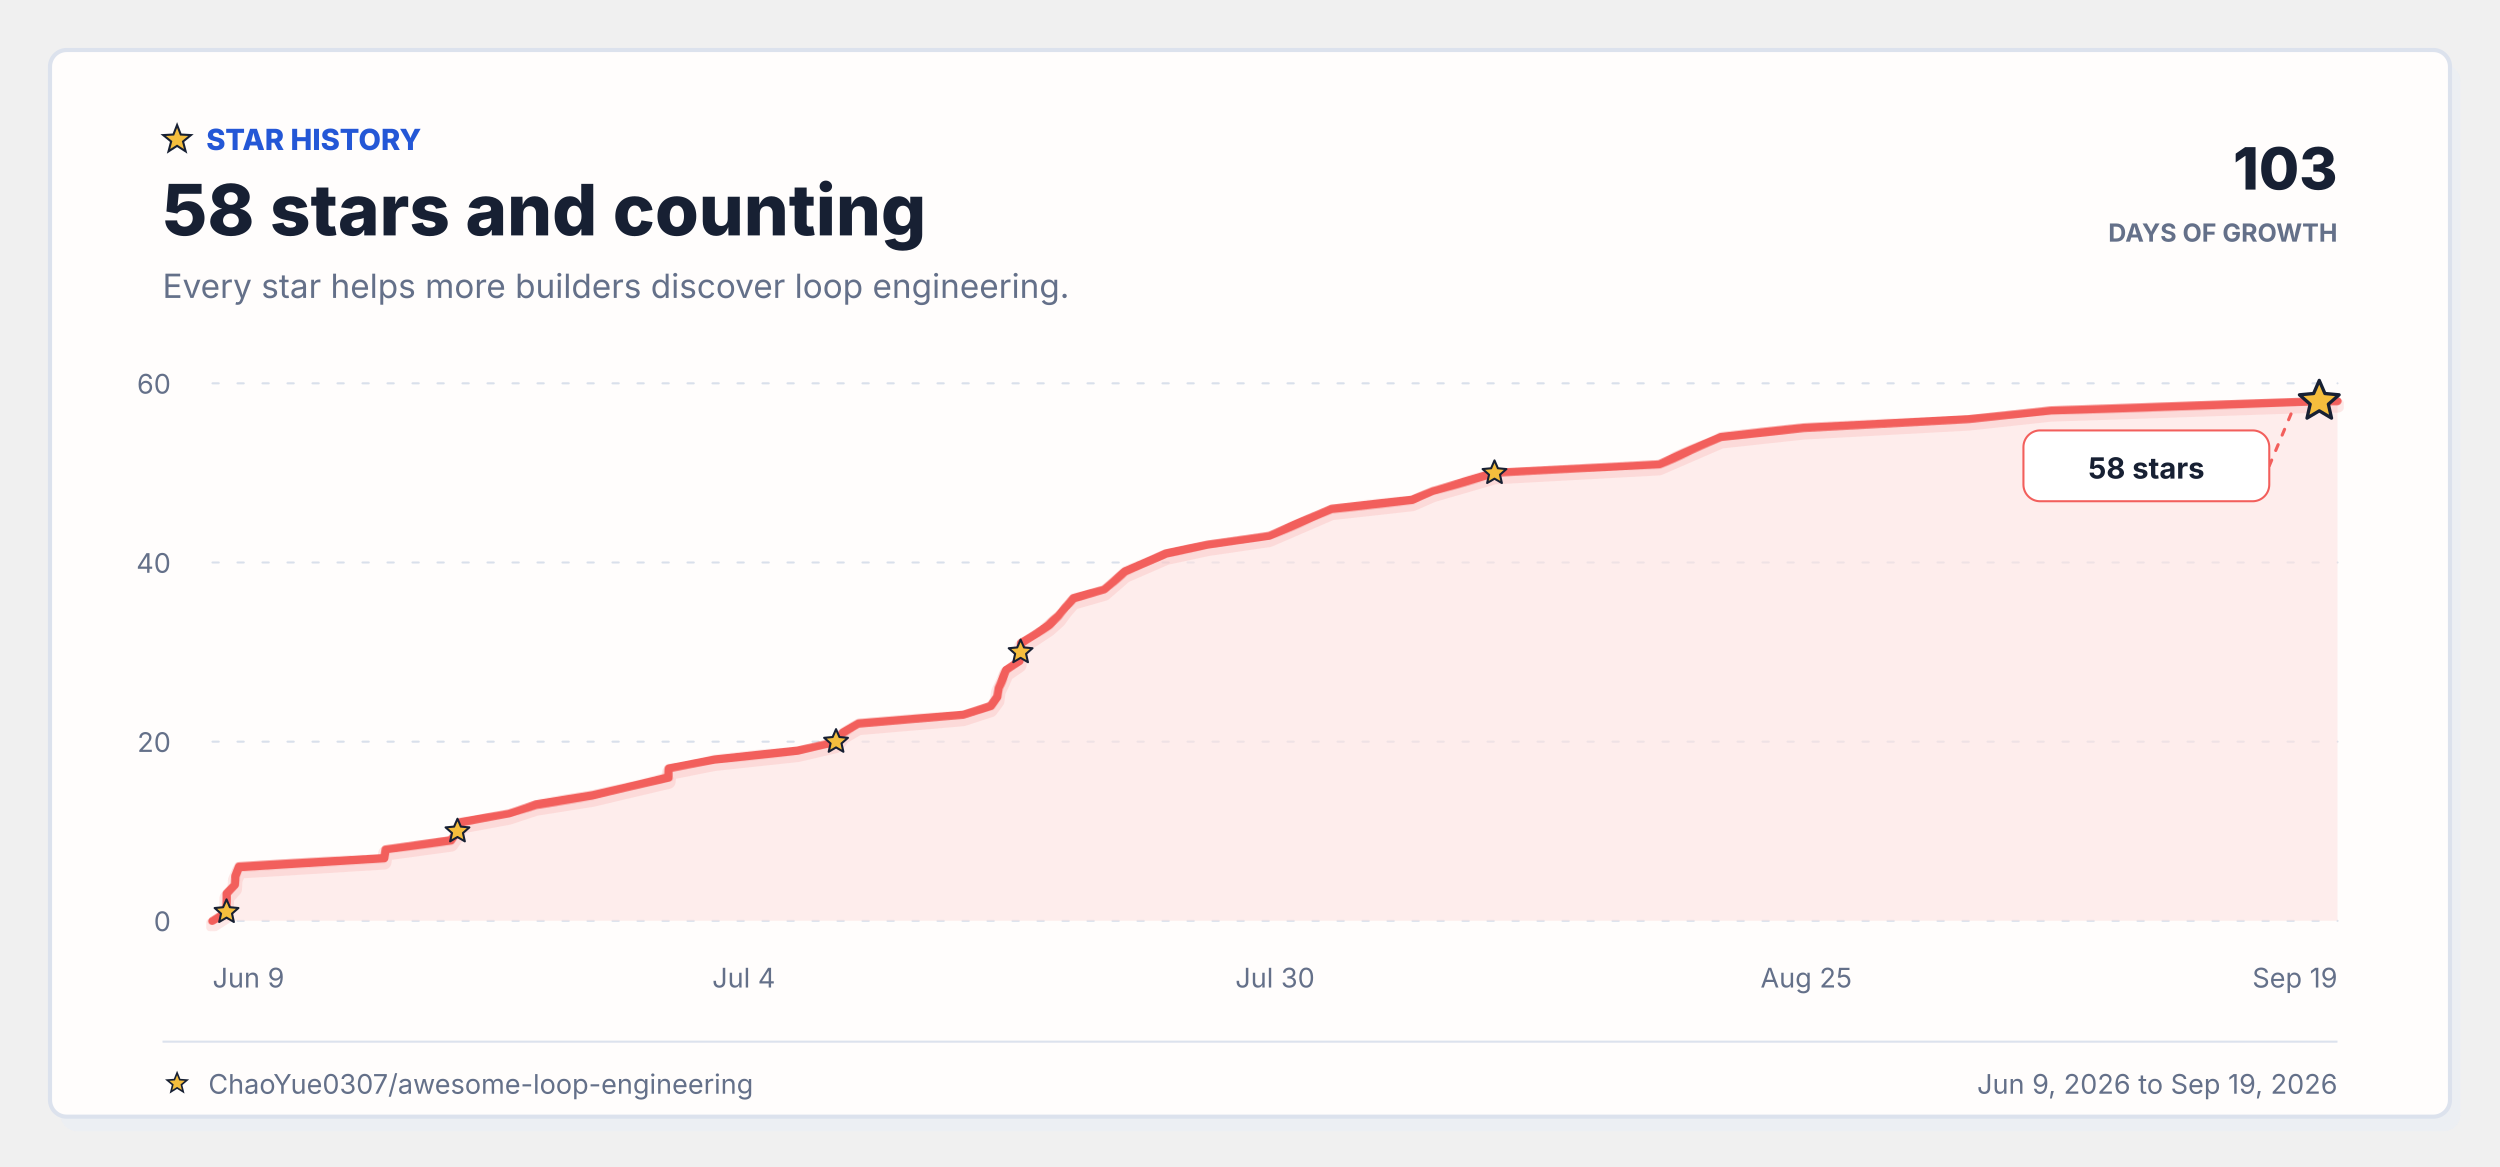
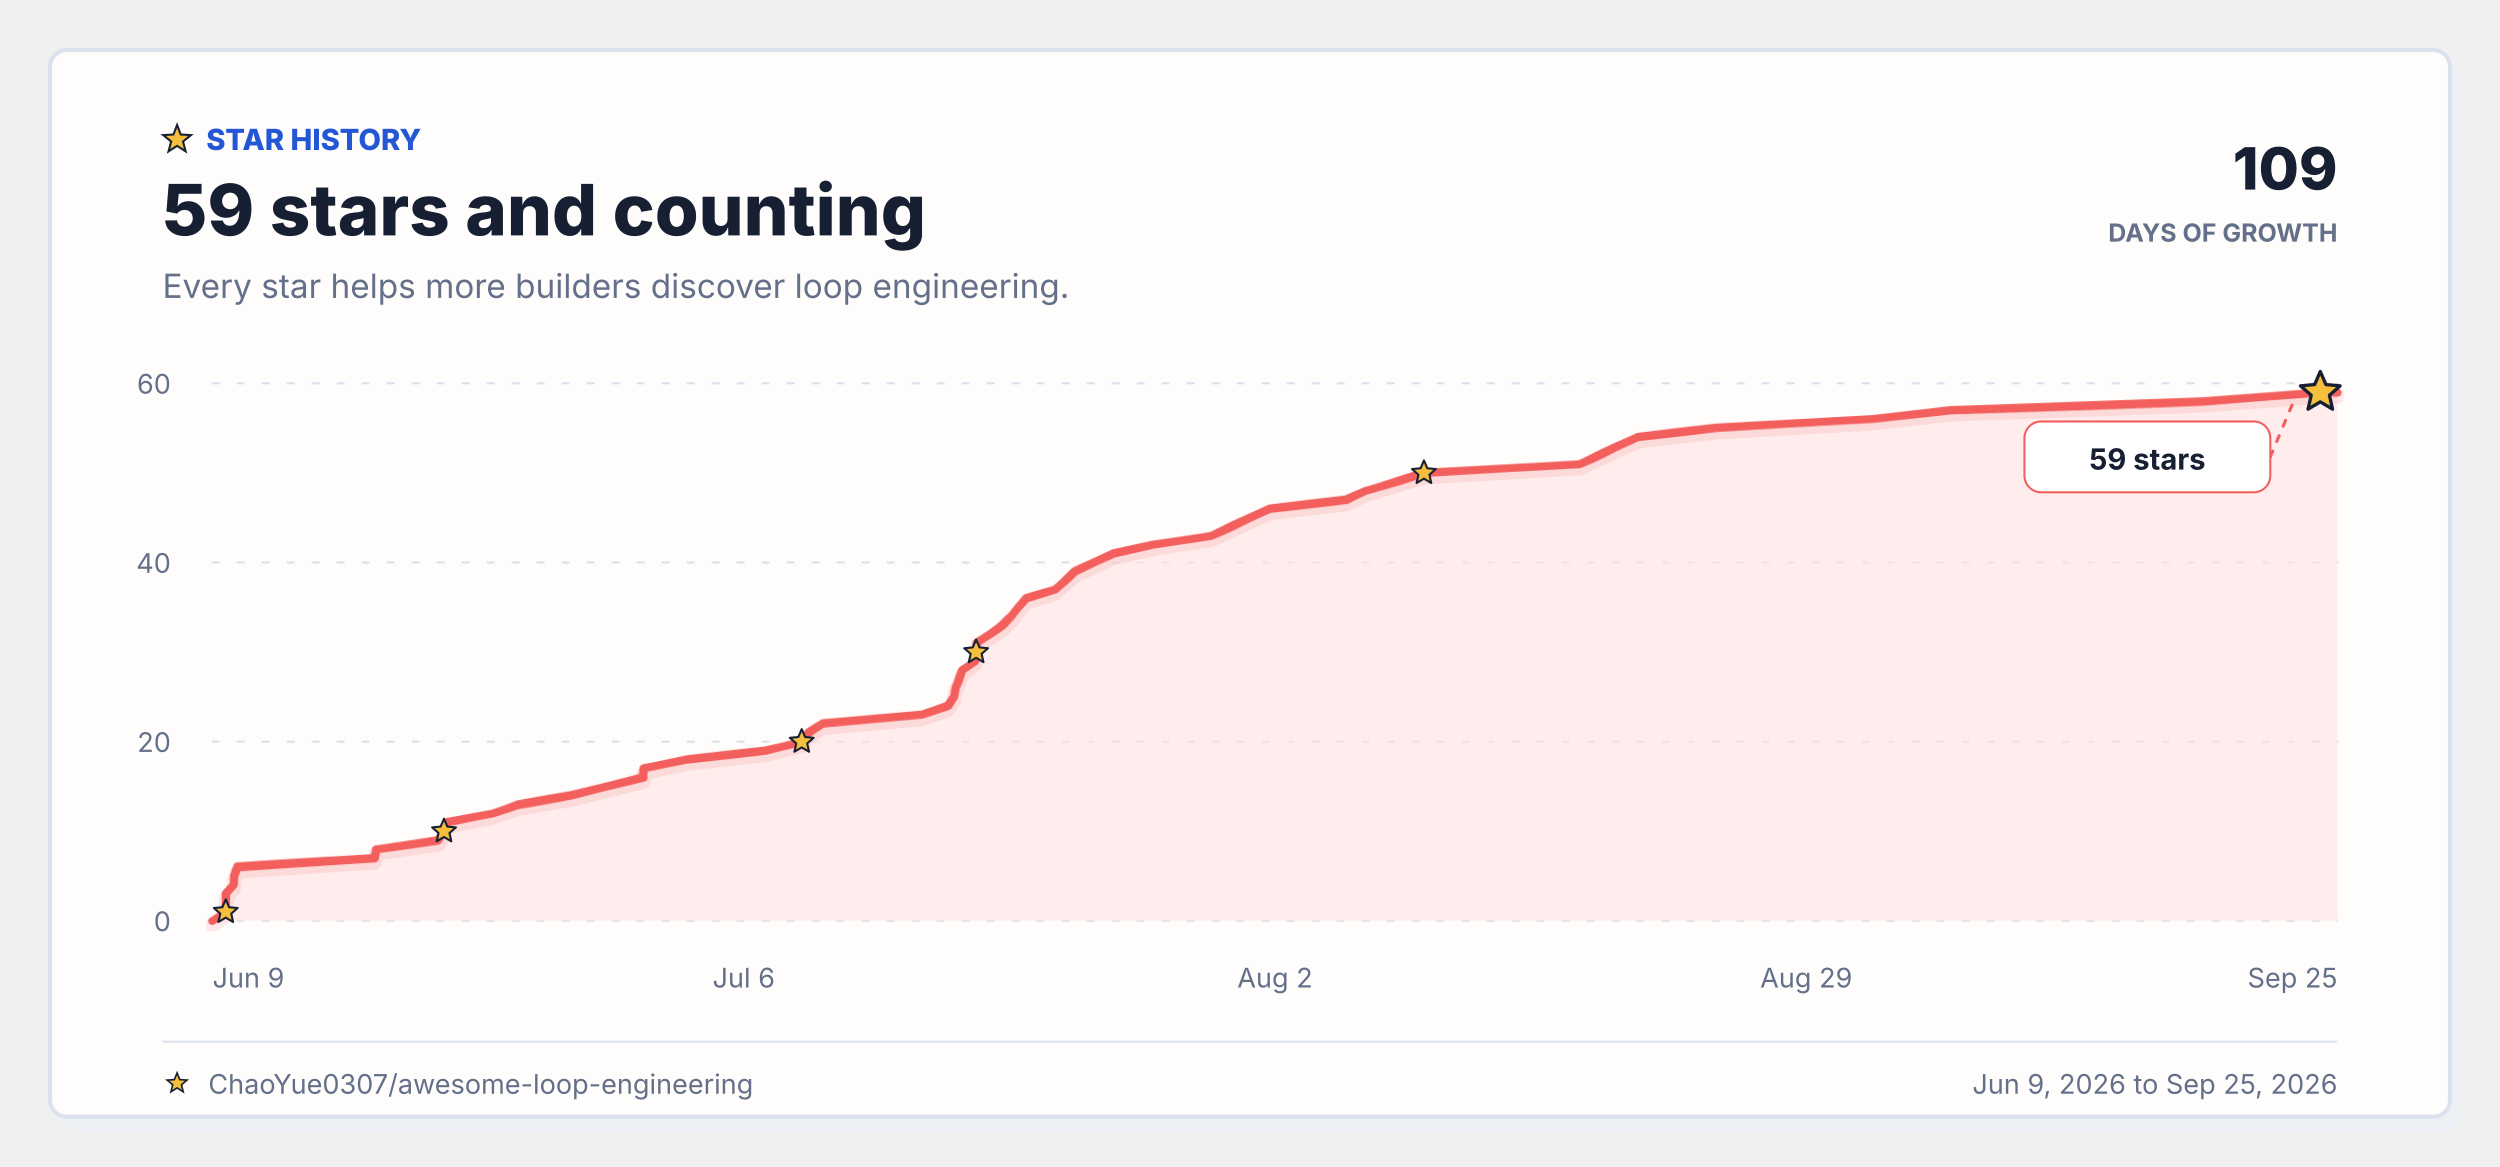
<svg xmlns="http://www.w3.org/2000/svg" width="1200" height="560" viewBox="0 0 1200 560" role="img" aria-labelledby="title desc">
  <style>
    text { font-family: ui-rounded, 'SF Pro Rounded', 'Nunito Sans', -apple-system, BlinkMacSystemFont, 'Segoe UI', sans-serif; letter-spacing: 0; }
  </style>
  <defs>
    <filter id="rough-line" x="-3%" y="-6%" width="106%" height="112%">
      <feTurbulence type="fractalNoise" baseFrequency="0.008 0.12" numOctaves="1" seed="17" result="noise" />
      <feDisplacementMap in="SourceGraphic" in2="noise" scale="1.2" xChannelSelector="R" yChannelSelector="G" />
    </filter>
    <clipPath id="plot-clip">
      <rect x="99" y="179" width="1026" height="268" />
    </clipPath>
  </defs>
  <rect x="29" y="31" width="1152" height="512" rx="8" fill="#E9EDF5" opacity="0.58" />
  <rect x="24" y="24" width="1152" height="512" rx="8" fill="#FFFDFC" stroke="#DCE2ED" stroke-width="2" />
  <path d="M 85 60 L 86.76 64.57 L 91.66 64.84 L 87.85 67.93 L 89.11 72.66 L 85 70 L 80.89 72.66 L 82.15 67.93 L 78.34 64.84 L 83.24 64.57 Z" fill="#F5BE3D" stroke="#172033" stroke-width="1" />
  <text x="99" y="72" fill="#2457D6" font-size="14" font-weight="800">STAR HISTORY</text>
-   <text x="78" y="113" fill="#172033" font-size="34" font-weight="760">58 stars and counting</text>
+   <text x="78" y="113" fill="#172033" font-size="34" font-weight="760">59 stars and counting</text>
  <text x="78" y="143" fill="#647089" font-size="16">Every star helps more builders discover loop engineering.</text>
-   <text x="1122" y="91" fill="#172033" font-size="28" font-weight="760" text-anchor="end">103</text>
+   <text x="1122" y="91" fill="#172033" font-size="28" font-weight="760" text-anchor="end">109</text>
  <text x="1122" y="116" fill="#647089" font-size="12" font-weight="750" text-anchor="end">DAYS OF GROWTH</text>
  <line x1="102" y1="442" x2="1122" y2="442" stroke="#D9E0EB" stroke-width="1" stroke-dasharray="3 9" stroke-linecap="round" />
  <text x="82" y="446.94" fill="#647089" font-size="13" text-anchor="end">0</text>
  <line x1="102" y1="356" x2="1122" y2="356" stroke="#D9E0EB" stroke-width="1" stroke-dasharray="3 9" stroke-linecap="round" />
  <text x="82" y="360.94" fill="#647089" font-size="13" text-anchor="end">20</text>
  <line x1="102" y1="270" x2="1122" y2="270" stroke="#D9E0EB" stroke-width="1" stroke-dasharray="3 9" stroke-linecap="round" />
  <text x="82" y="274.94" fill="#647089" font-size="13" text-anchor="end">40</text>
  <line x1="102" y1="184" x2="1122" y2="184" stroke="#D9E0EB" stroke-width="1" stroke-dasharray="3 9" stroke-linecap="round" />
  <text x="82" y="188.94" fill="#647089" font-size="13" text-anchor="end">60</text>
  <text x="102" y="474" fill="#647089" font-size="13" text-anchor="start">Jun 9</text>
-   <text x="357" y="474" fill="#647089" font-size="13" text-anchor="middle">Jul 4</text>
-   <text x="612" y="474" fill="#647089" font-size="13" text-anchor="middle">Jul 30</text>
-   <text x="867" y="474" fill="#647089" font-size="13" text-anchor="middle">Aug 25</text>
-   <text x="1122" y="474" fill="#647089" font-size="13" text-anchor="end">Sep 19</text>
+   <text x="357" y="474" fill="#647089" font-size="13" text-anchor="middle">Jul 6</text>
+   <text x="612" y="474" fill="#647089" font-size="13" text-anchor="middle">Aug 2</text>
+   <text x="867" y="474" fill="#647089" font-size="13" text-anchor="middle">Aug 29</text>
+   <text x="1122" y="474" fill="#647089" font-size="13" text-anchor="end">Sep 25</text>
  <g clip-path="url(#plot-clip)">
-     <path d="M 102 442 L 108.73 437.7 L 108.81 433.4 L 108.82 429.1 L 112.67 424.8 L 112.9 420.5 L 114.75 416.2 L 184.43 411.9 L 185.02 407.6 L 216.6 403.3 L 219.59 399 L 221.06 394.7 L 244.26 390.4 L 257.27 386.1 L 284.44 381.8 L 302.54 377.5 L 320.82 373.2 L 321.21 368.9 L 342.85 364.6 L 382.89 360.3 L 401.3 356 L 404.64 351.7 L 412 347.4 L 462.25 343.1 L 475.51 338.8 L 478.66 334.5 L 479.17 330.2 L 481.2 325.9 L 483.01 321.6 L 489.29 317.3 L 489.89 313 L 490.08 308.7 L 496.92 304.4 L 503.41 300.1 L 508.21 295.8 L 511.36 291.5 L 515.13 287.2 L 530.13 282.9 L 540.07 274.3 L 559.81 265.7 L 579.85 261.4 L 609.29 257.1 L 639.11 244.2 L 677.94 239.9 L 687.78 235.6 L 717.36 227 L 796.45 222.7 L 816.26 214.1 L 826.17 209.8 L 865.78 205.5 L 944.97 201.2 L 984.51 196.9 L 1113.25 192.6 L 1122 192.6 V 442 H 102 Z" fill="#FDE3E1" opacity="0.6" />
-     <path d="M 102 442 L 108.73 437.7 L 108.81 433.4 L 108.82 429.1 L 112.67 424.8 L 112.9 420.5 L 114.75 416.2 L 184.43 411.9 L 185.02 407.6 L 216.6 403.3 L 219.59 399 L 221.06 394.7 L 244.26 390.4 L 257.27 386.1 L 284.44 381.8 L 302.54 377.5 L 320.82 373.2 L 321.21 368.9 L 342.85 364.6 L 382.89 360.3 L 401.3 356 L 404.64 351.7 L 412 347.4 L 462.25 343.1 L 475.51 338.8 L 478.66 334.5 L 479.17 330.2 L 481.2 325.9 L 483.01 321.6 L 489.29 317.3 L 489.89 313 L 490.08 308.7 L 496.92 304.4 L 503.41 300.1 L 508.21 295.8 L 511.36 291.5 L 515.13 287.2 L 530.13 282.9 L 540.07 274.3 L 559.81 265.7 L 579.85 261.4 L 609.29 257.1 L 639.11 244.2 L 677.94 239.9 L 687.78 235.6 L 717.36 227 L 796.45 222.7 L 816.26 214.1 L 826.17 209.8 L 865.78 205.5 L 944.97 201.2 L 984.51 196.9 L 1113.25 192.6 L 1122 192.6" fill="none" stroke="#F25F5C" stroke-width="7" stroke-linejoin="round" stroke-linecap="round" opacity="0.13" transform="translate(0 2)" />
-     <path d="M 102 442 L 108.73 437.7 L 108.81 433.4 L 108.82 429.1 L 112.67 424.8 L 112.9 420.5 L 114.75 416.2 L 184.43 411.9 L 185.02 407.6 L 216.6 403.3 L 219.59 399 L 221.06 394.7 L 244.26 390.4 L 257.27 386.1 L 284.44 381.8 L 302.54 377.5 L 320.82 373.2 L 321.21 368.9 L 342.85 364.6 L 382.89 360.3 L 401.3 356 L 404.64 351.7 L 412 347.4 L 462.25 343.1 L 475.51 338.8 L 478.66 334.5 L 479.17 330.2 L 481.2 325.9 L 483.01 321.6 L 489.29 317.3 L 489.89 313 L 490.08 308.7 L 496.92 304.4 L 503.41 300.1 L 508.21 295.8 L 511.36 291.5 L 515.13 287.2 L 530.13 282.9 L 540.07 274.3 L 559.81 265.7 L 579.85 261.4 L 609.29 257.1 L 639.11 244.2 L 677.94 239.9 L 687.78 235.6 L 717.36 227 L 796.45 222.7 L 816.26 214.1 L 826.17 209.8 L 865.78 205.5 L 944.97 201.2 L 984.51 196.9 L 1113.25 192.6 L 1122 192.6" fill="none" stroke="#F25F5C" stroke-width="4" stroke-linejoin="round" stroke-linecap="round" filter="url(#rough-line)" />
+     <path d="M 102 442 L 108.36 437.7 L 108.43 433.4 L 108.45 429.1 L 112.09 424.8 L 112.3 420.5 L 114.05 416.2 L 179.89 411.9 L 180.45 407.6 L 210.29 403.3 L 213.12 399 L 214.51 394.7 L 236.43 390.4 L 248.72 386.1 L 274.39 381.8 L 291.5 377.5 L 308.78 373.2 L 309.14 368.9 L 329.59 364.6 L 367.43 360.3 L 384.82 356 L 387.98 351.7 L 394.94 347.4 L 442.42 343.1 L 454.95 338.8 L 457.93 334.5 L 458.41 330.2 L 460.33 325.9 L 462.03 321.6 L 467.97 317.3 L 468.54 313 L 468.71 308.7 L 475.18 304.4 L 481.32 300.1 L 485.85 295.8 L 488.83 291.5 L 492.39 287.2 L 506.57 282.9 L 515.95 274.3 L 534.61 265.7 L 553.55 261.4 L 581.37 257.1 L 609.55 244.2 L 646.24 239.9 L 655.54 235.6 L 683.49 227 L 758.23 222.7 L 776.94 214.1 L 786.31 209.8 L 823.74 205.5 L 898.57 201.2 L 935.93 196.9 L 1057.58 192.6 L 1113.74 188.3 L 1122 188.3 V 442 H 102 Z" fill="#FDE3E1" opacity="0.6" />
+     <path d="M 102 442 L 108.36 437.7 L 108.43 433.4 L 108.45 429.1 L 112.09 424.8 L 112.3 420.5 L 114.05 416.2 L 179.89 411.9 L 180.45 407.6 L 210.29 403.3 L 213.12 399 L 214.51 394.7 L 236.43 390.4 L 248.72 386.1 L 274.39 381.8 L 291.5 377.5 L 308.78 373.2 L 309.14 368.9 L 329.59 364.6 L 367.43 360.3 L 384.82 356 L 387.98 351.7 L 394.94 347.4 L 442.42 343.1 L 454.95 338.8 L 457.93 334.5 L 458.41 330.2 L 460.33 325.9 L 462.03 321.6 L 467.97 317.3 L 468.54 313 L 468.71 308.7 L 475.18 304.4 L 481.32 300.1 L 485.85 295.8 L 488.83 291.5 L 492.39 287.2 L 506.57 282.9 L 515.95 274.3 L 534.61 265.7 L 553.55 261.4 L 581.37 257.1 L 609.55 244.2 L 646.24 239.9 L 655.54 235.6 L 683.49 227 L 758.23 222.7 L 776.94 214.1 L 786.31 209.8 L 823.74 205.5 L 898.57 201.2 L 935.93 196.9 L 1057.58 192.6 L 1113.74 188.3 L 1122 188.3" fill="none" stroke="#F25F5C" stroke-width="7" stroke-linejoin="round" stroke-linecap="round" opacity="0.13" transform="translate(0 2)" />
+     <path d="M 102 442 L 108.36 437.7 L 108.43 433.4 L 108.45 429.1 L 112.09 424.8 L 112.3 420.5 L 114.05 416.2 L 179.89 411.9 L 180.45 407.6 L 210.29 403.3 L 213.12 399 L 214.51 394.7 L 236.43 390.4 L 248.72 386.1 L 274.39 381.8 L 291.5 377.5 L 308.78 373.2 L 309.14 368.9 L 329.59 364.6 L 367.43 360.3 L 384.82 356 L 387.98 351.7 L 394.94 347.4 L 442.42 343.1 L 454.95 338.8 L 457.93 334.5 L 458.41 330.2 L 460.33 325.9 L 462.03 321.6 L 467.97 317.3 L 468.54 313 L 468.71 308.7 L 475.18 304.4 L 481.32 300.1 L 485.85 295.8 L 488.83 291.5 L 492.39 287.2 L 506.57 282.9 L 515.95 274.3 L 534.61 265.7 L 553.55 261.4 L 581.37 257.1 L 609.55 244.2 L 646.24 239.9 L 655.54 235.6 L 683.49 227 L 758.23 222.7 L 776.94 214.1 L 786.31 209.8 L 823.74 205.5 L 898.57 201.2 L 935.93 196.9 L 1057.58 192.6 L 1113.74 188.3 L 1122 188.3" fill="none" stroke="#F25F5C" stroke-width="4" stroke-linejoin="round" stroke-linecap="round" filter="url(#rough-line)" />
  </g>
-   <path d="M 108.73 431.7 L 110.35 435.47 L 114.44 435.85 L 111.36 438.55 L 112.26 442.55 L 108.73 440.46 L 105.2 442.55 L 106.11 438.55 L 103.03 435.85 L 107.11 435.47 Z" fill="#F5BE3D" stroke="#172033" stroke-width="1" stroke-linejoin="round" />
-   <path d="M 219.59 393 L 221.21 396.77 L 225.3 397.15 L 222.22 399.85 L 223.12 403.85 L 219.59 401.76 L 216.06 403.85 L 216.97 399.85 L 213.88 397.15 L 217.97 396.77 Z" fill="#F5BE3D" stroke="#172033" stroke-width="1" stroke-linejoin="round" />
-   <path d="M 401.3 350 L 402.92 353.77 L 407.01 354.15 L 403.92 356.85 L 404.83 360.85 L 401.3 358.76 L 397.77 360.85 L 398.67 356.85 L 395.59 354.15 L 399.68 353.77 Z" fill="#F5BE3D" stroke="#172033" stroke-width="1" stroke-linejoin="round" />
-   <path d="M 489.89 307 L 491.52 310.77 L 495.6 311.15 L 492.52 313.85 L 493.42 317.85 L 489.89 315.76 L 486.37 317.85 L 487.27 313.85 L 484.19 311.15 L 488.27 310.77 Z" fill="#F5BE3D" stroke="#172033" stroke-width="1" stroke-linejoin="round" />
-   <path d="M 717.36 221 L 718.98 224.77 L 723.07 225.15 L 719.99 227.85 L 720.89 231.85 L 717.36 229.76 L 713.83 231.85 L 714.74 227.85 L 711.65 225.15 L 715.74 224.77 Z" fill="#F5BE3D" stroke="#172033" stroke-width="1" stroke-linejoin="round" />
-   <path d="M 1113.25 182.6 L 1115.95 188.88 L 1122.76 189.51 L 1117.62 194.02 L 1119.13 200.69 L 1113.25 197.2 L 1107.37 200.69 L 1108.87 194.02 L 1103.74 189.51 L 1110.54 188.88 Z" fill="#F5BE3D" stroke="#172033" stroke-width="1.6" stroke-linejoin="round" />
-   <path d="M 1089.25 223.6 L 1102.25 192.6" fill="none" stroke="#F25F5C" stroke-width="1.5" stroke-dasharray="3 5" stroke-linecap="round" />
-   <rect x="971.25" y="206.6" width="118" height="34" rx="8" fill="#FFFFFF" stroke="#F25F5C" />
-   <text x="1030.25" y="229.72" fill="#172033" font-size="14" font-weight="700" text-anchor="middle">58 stars</text>
+   <path d="M 108.36 431.7 L 109.98 435.47 L 114.07 435.85 L 110.99 438.55 L 111.89 442.55 L 108.36 440.46 L 104.83 442.55 L 105.74 438.55 L 102.65 435.85 L 106.74 435.47 Z" fill="#F5BE3D" stroke="#172033" stroke-width="1" stroke-linejoin="round" />
+   <path d="M 213.12 393 L 214.74 396.77 L 218.82 397.15 L 215.74 399.85 L 216.64 403.85 L 213.12 401.76 L 209.59 403.85 L 210.49 399.85 L 207.41 397.15 L 211.5 396.77 Z" fill="#F5BE3D" stroke="#172033" stroke-width="1" stroke-linejoin="round" />
+   <path d="M 384.82 350 L 386.45 353.77 L 390.53 354.15 L 387.45 356.85 L 388.35 360.85 L 384.82 358.76 L 381.3 360.85 L 382.2 356.85 L 379.12 354.15 L 383.2 353.77 Z" fill="#F5BE3D" stroke="#172033" stroke-width="1" stroke-linejoin="round" />
+   <path d="M 468.54 307 L 470.16 310.77 L 474.25 311.15 L 471.17 313.85 L 472.07 317.85 L 468.54 315.76 L 465.02 317.85 L 465.92 313.85 L 462.84 311.15 L 466.92 310.77 Z" fill="#F5BE3D" stroke="#172033" stroke-width="1" stroke-linejoin="round" />
+   <path d="M 683.49 221 L 685.11 224.77 L 689.19 225.15 L 686.11 227.85 L 687.01 231.85 L 683.49 229.76 L 679.96 231.85 L 680.86 227.85 L 677.78 225.15 L 681.87 224.77 Z" fill="#F5BE3D" stroke="#172033" stroke-width="1" stroke-linejoin="round" />
+   <path d="M 1113.74 178.3 L 1116.44 184.58 L 1123.25 185.21 L 1118.12 189.72 L 1119.62 196.39 L 1113.74 192.9 L 1107.86 196.39 L 1109.37 189.72 L 1104.23 185.21 L 1111.04 184.58 Z" fill="#F5BE3D" stroke="#172033" stroke-width="1.6" stroke-linejoin="round" />
+   <path d="M 1089.74 219.3 L 1102.74 188.3" fill="none" stroke="#F25F5C" stroke-width="1.5" stroke-dasharray="3 5" stroke-linecap="round" />
+   <rect x="971.74" y="202.3" width="118" height="34" rx="8" fill="#FFFFFF" stroke="#F25F5C" />
+   <text x="1030.74" y="225.42" fill="#172033" font-size="14" font-weight="700" text-anchor="middle">59 stars</text>
  <line x1="78" y1="500" x2="1122" y2="500" stroke="#DCE2ED" />
  <path d="M 85 515 L 86.29 518.22 L 89.76 518.45 L 87.09 520.68 L 87.94 524.05 L 85 522.2 L 82.06 524.05 L 82.91 520.68 L 80.24 518.45 L 83.71 518.22 Z" fill="#F5BE3D" stroke="#172033" stroke-width="0.8" />
  <text x="100" y="525" fill="#647089" font-size="13">ChaoYue0307/awesome-loop-engineering</text>
-   <text x="1122" y="525" fill="#647089" font-size="13" text-anchor="end">Jun 9, 2026 to Sep 19, 2026</text>
+   <text x="1122" y="525" fill="#647089" font-size="13" text-anchor="end">Jun 9, 2026 to Sep 25, 2026</text>
</svg>
